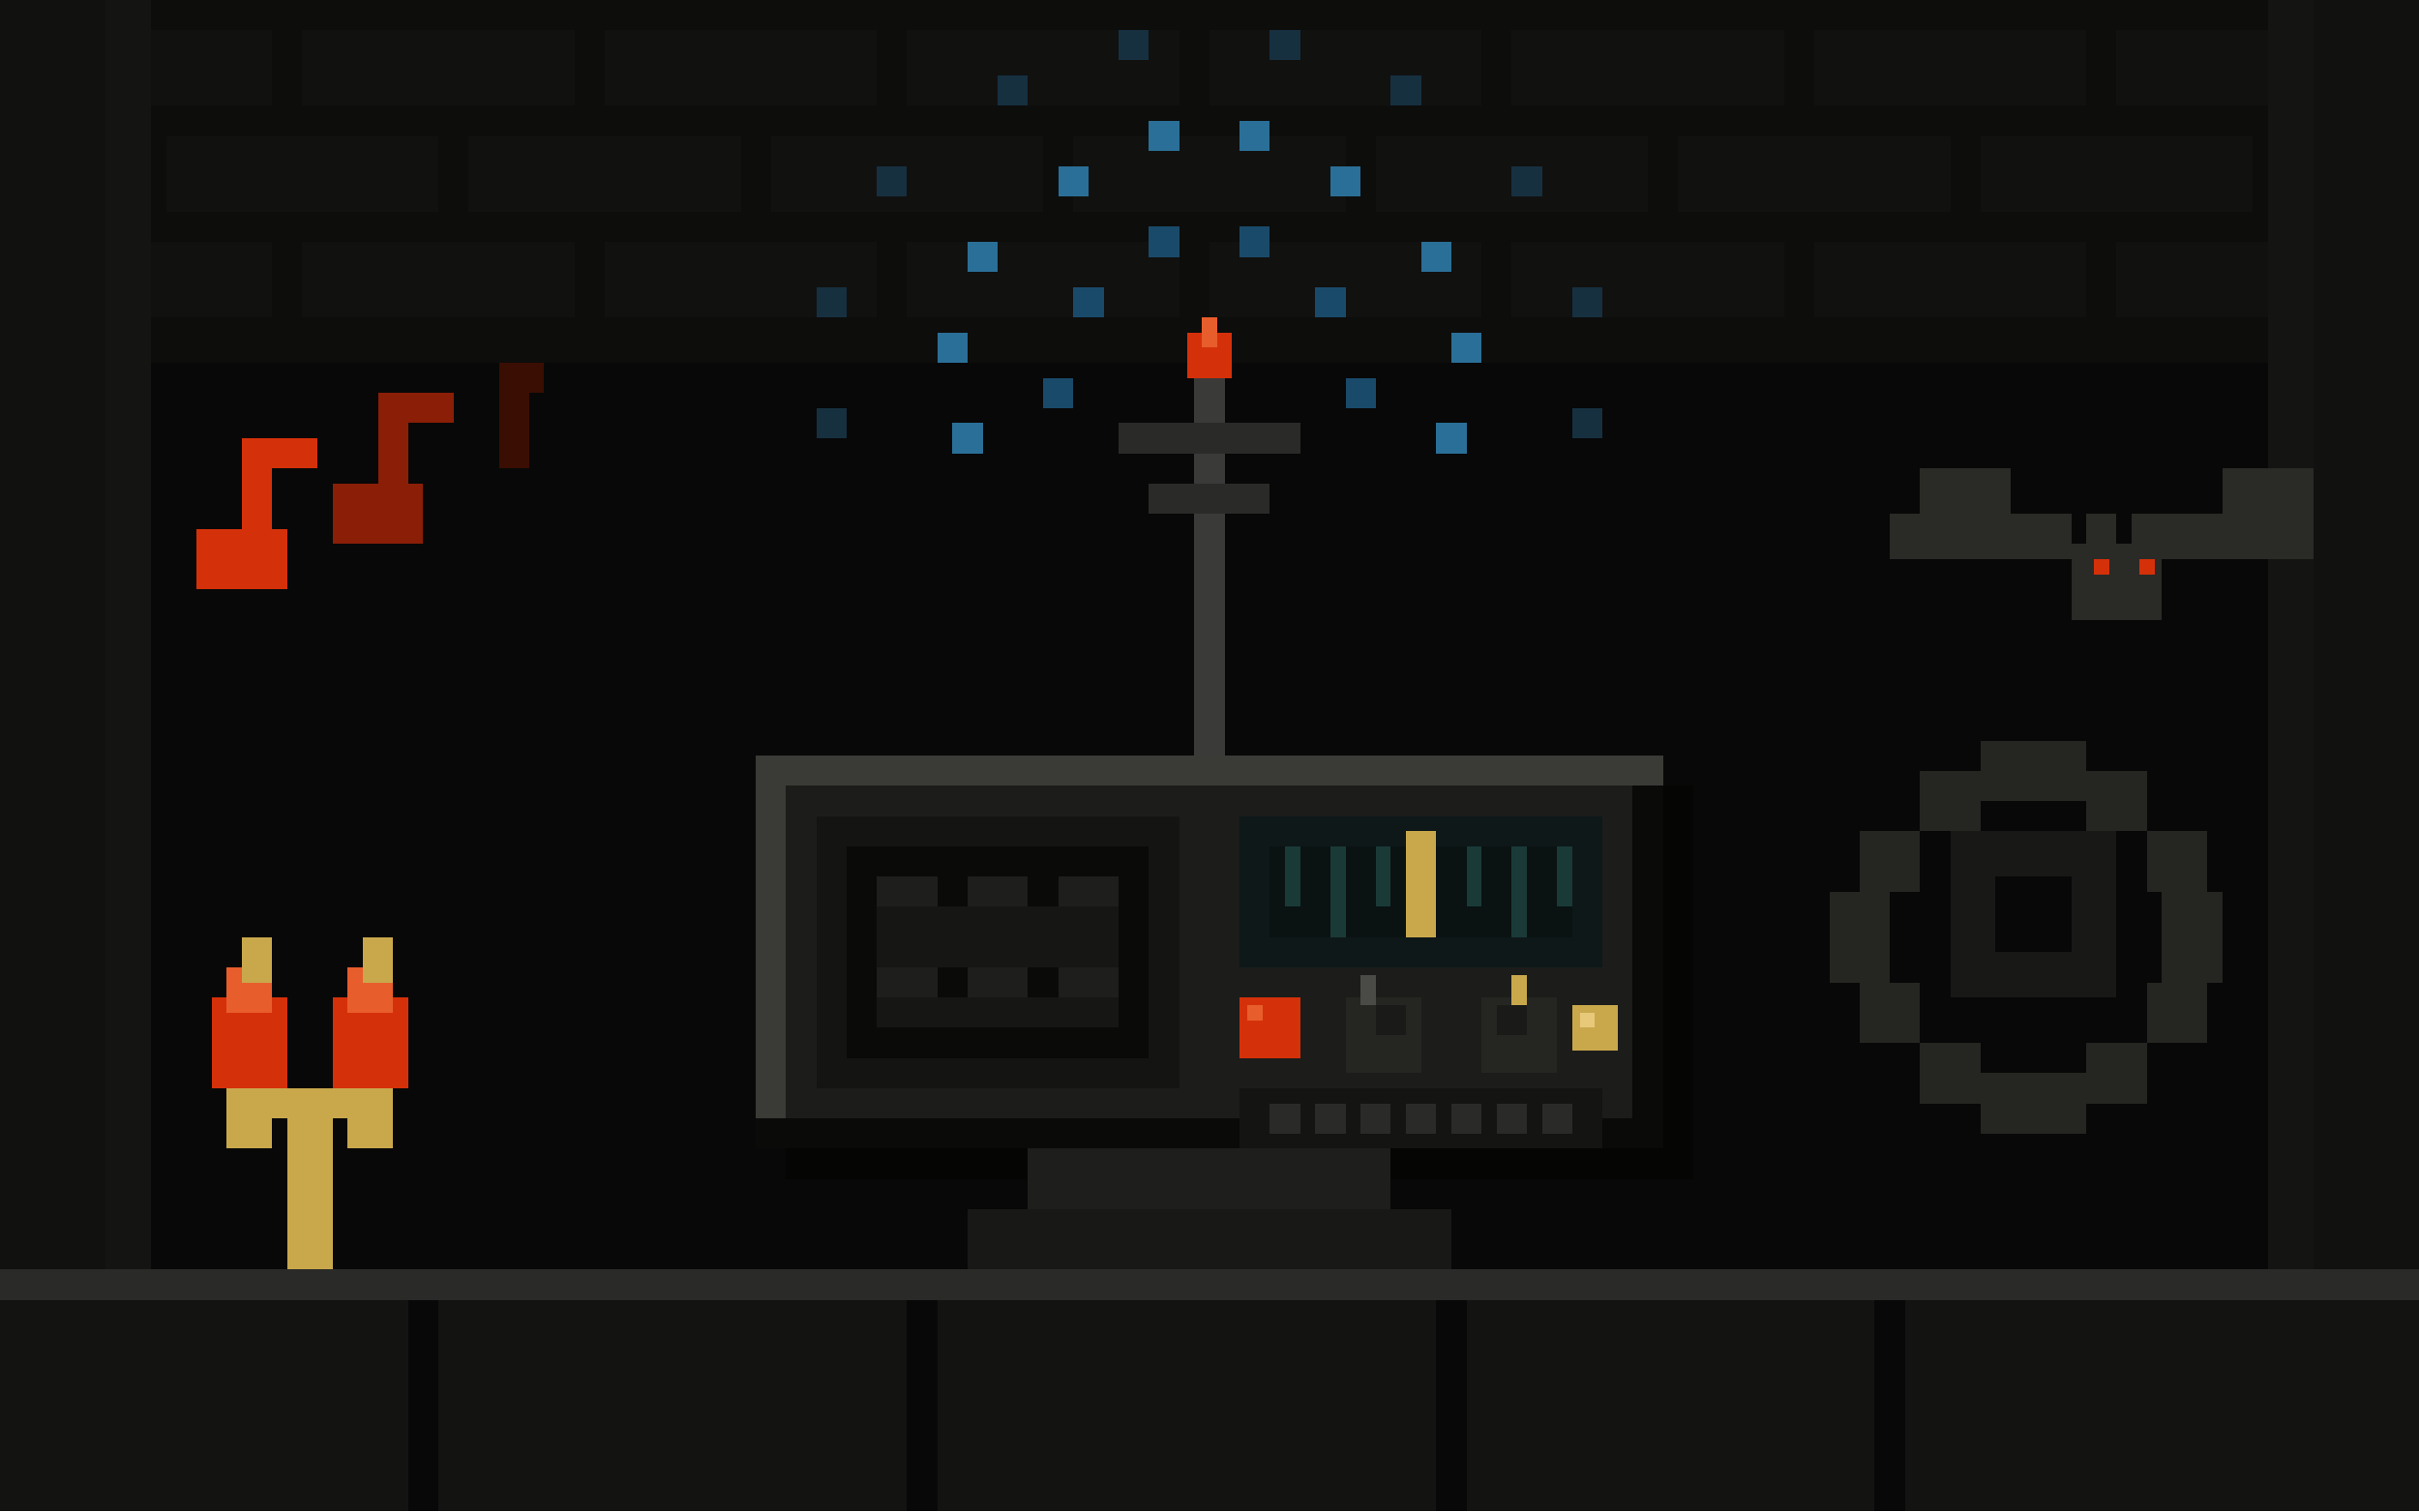
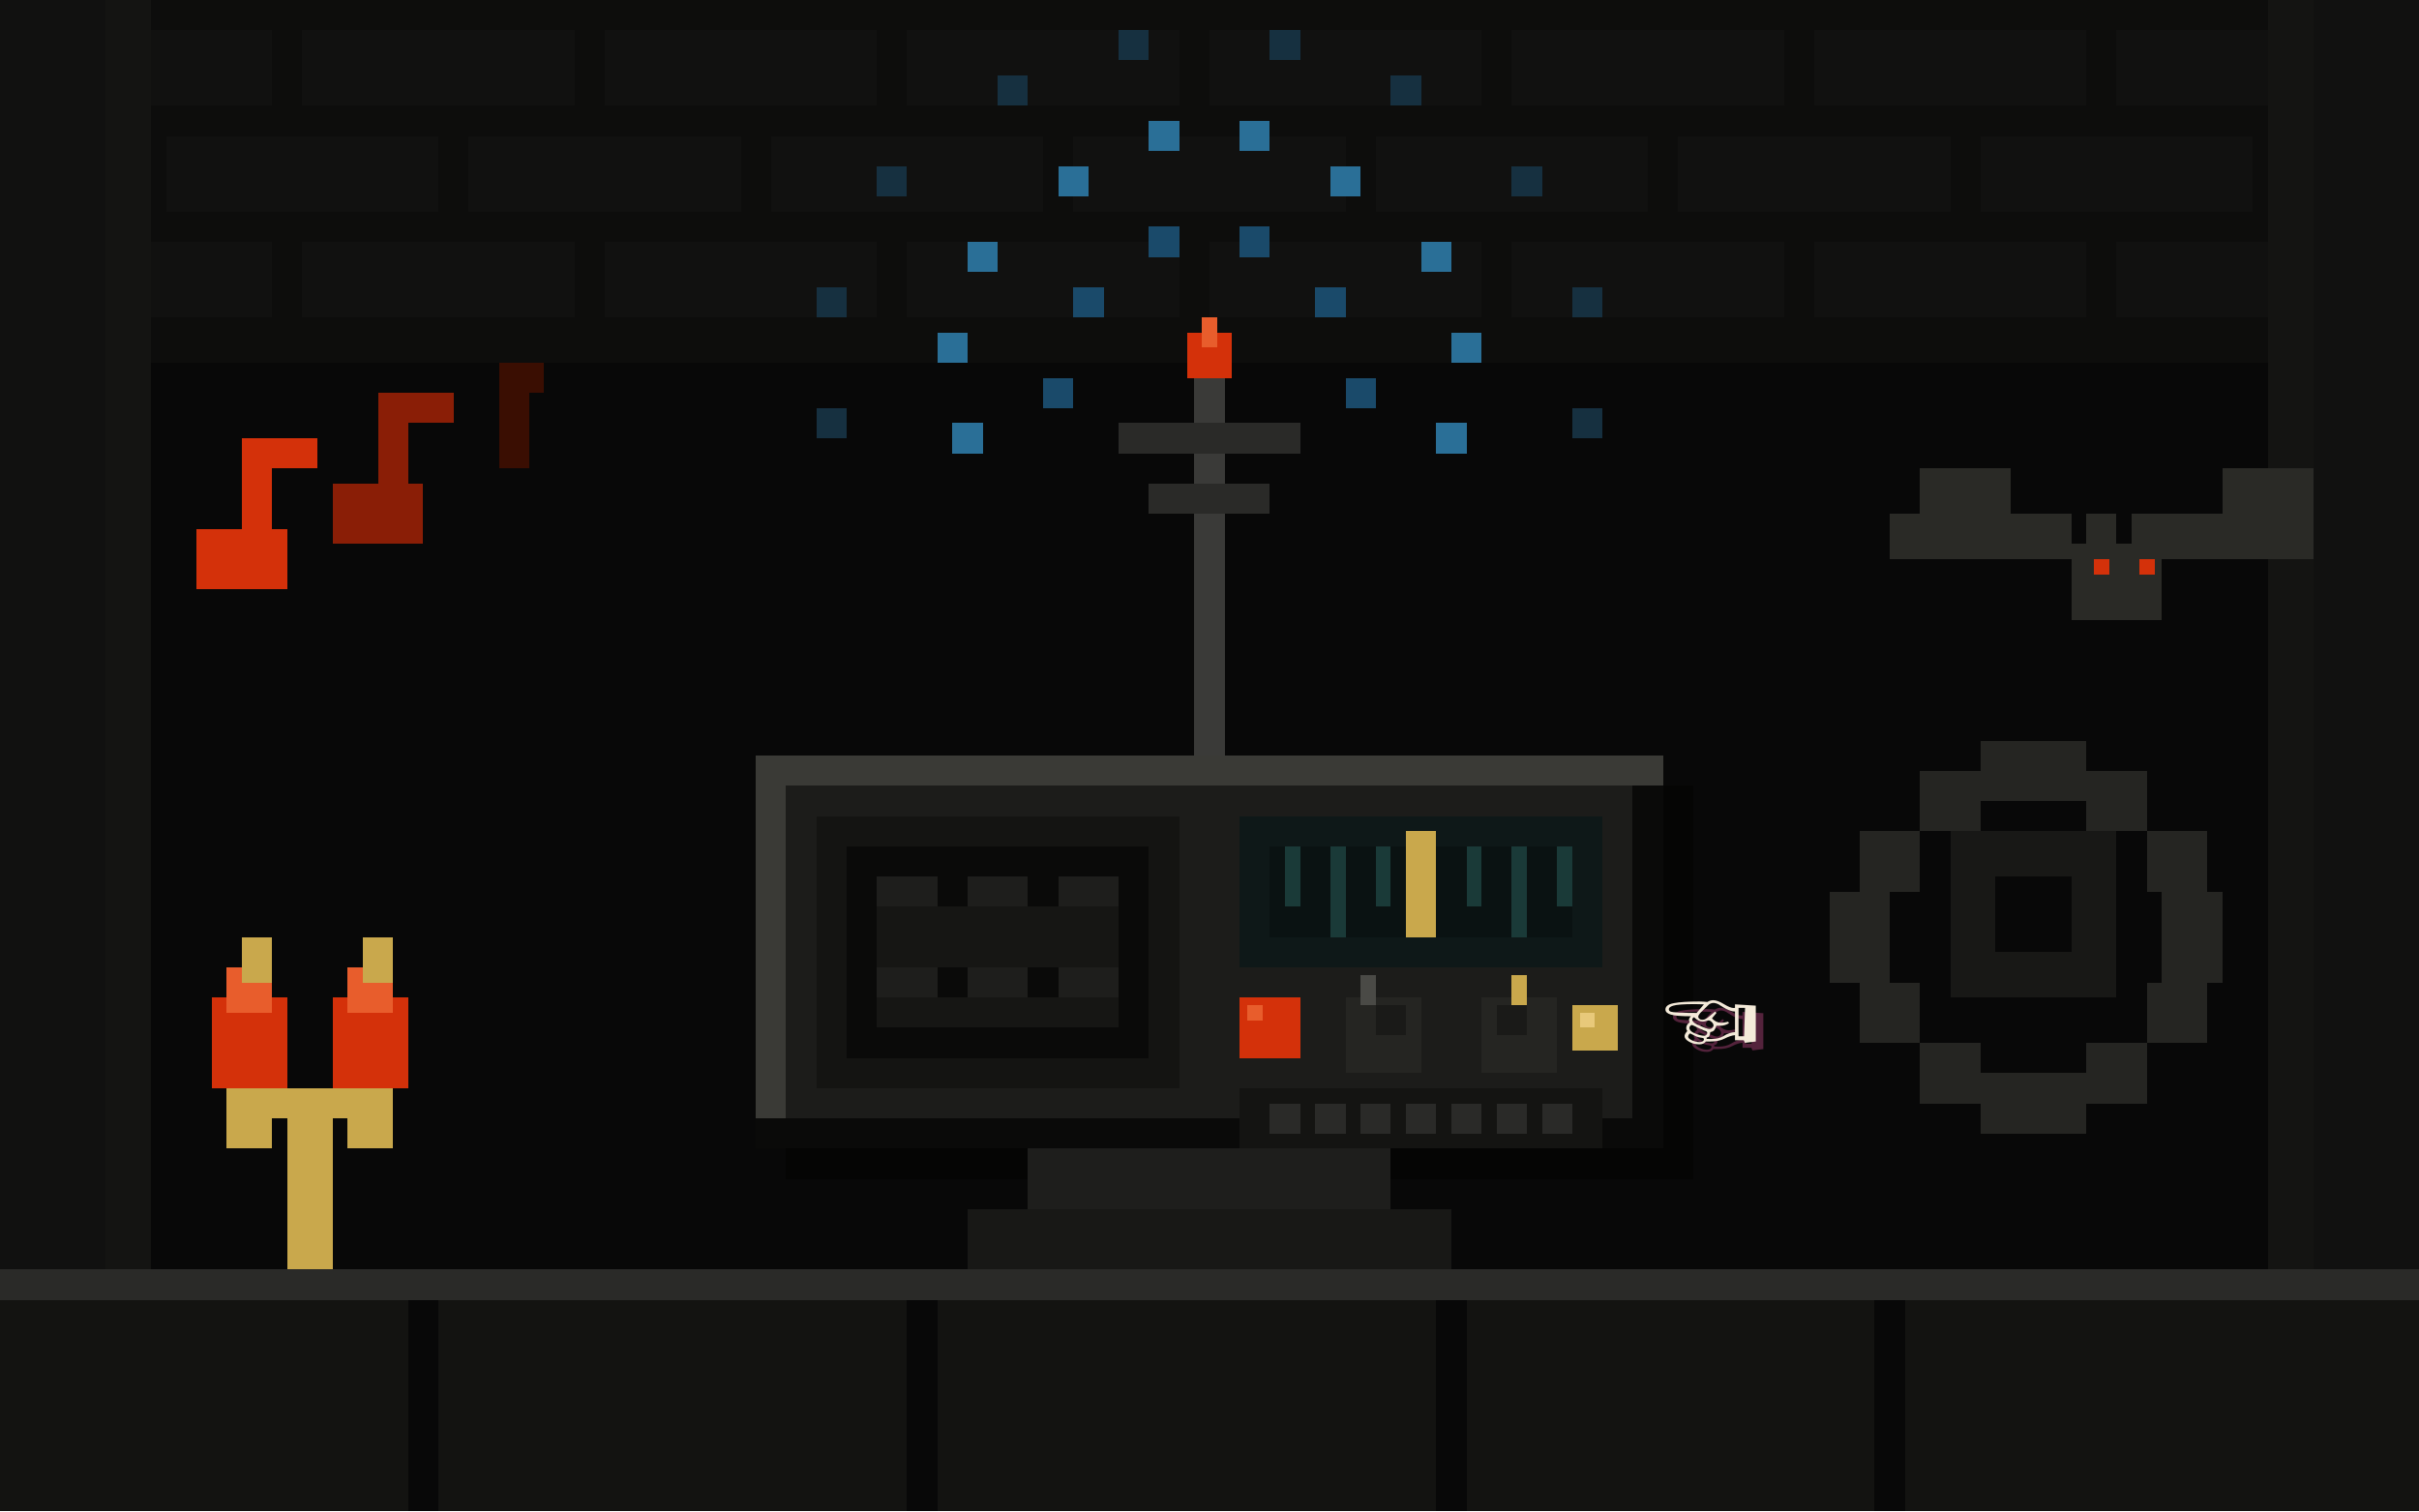
<svg xmlns="http://www.w3.org/2000/svg" viewBox="0 0 320 200" shape-rendering="crispEdges">
  <style>
  /* Signal rings — staggered outward pulse */
  #sig1 {
    animation: signal-pulse 1.8s ease-out infinite;
  }
  #sig2 {
    animation: signal-pulse 1.8s ease-out infinite;
    animation-delay: 0.5s;
  }
  #sig3 {
    animation: signal-pulse 1.8s ease-out infinite;
    animation-delay: 1.0s;
  }
  /* Antenna blink — crisp pixel flash */
  #ant-blink {
    animation: ant-flash 2.2s step-start infinite;
  }
  /* Bat — float + slow drift */
  #bat {
    transform-box: fill-box;
    transform-origin: center;
    animation: bat-drift 2.4s ease-in-out infinite alternate;
  }
  /* Candle flames — two layers, slightly offset timing */
  #flame-base {
    transform-box: fill-box;
    transform-origin: center bottom;
    animation: flicker-a 0.75s ease-in-out infinite alternate;
  }
  #flame-tip {
    transform-box: fill-box;
    transform-origin: center bottom;
    animation: flicker-b 1.05s ease-in-out infinite alternate;
    animation-delay: 0.15s;
  }
  /* Tuning needle — slow sweep across frequency dial */
  #needle {
    transform-box: fill-box;
    transform-origin: center bottom;
    animation: needle-sweep 5.5s ease-in-out infinite alternate;
  }
  /* Power indicator — slow pulse glow */
  #power-led {
    animation: led-pulse 3s ease-in-out infinite alternate;
  }

  @keyframes signal-pulse {
    0%   { opacity: 0.15; }
    15%  { opacity: 1; }
    60%  { opacity: 0.4; }
    100% { opacity: 0.1; }
  }
  @keyframes ant-flash {
    0%,  42% { opacity: 1; }
    45%, 52% { opacity: 0; }
    55%, 100%{ opacity: 1; }
  }
  @keyframes bat-drift {
    0%   { transform: translateY(0px)  rotate(-1.5deg); }
    50%  { transform: translateY(-4px) rotate(0.5deg); }
    100% { transform: translateY(-7px) rotate(2deg); }
  }
  @keyframes flicker-a {
    0%   { transform: scaleY(1)    scaleX(1);    opacity: 1; }
    35%  { transform: scaleY(0.85) scaleX(1.1);  opacity: 0.75; }
    70%  { transform: scaleY(1.08) scaleX(0.92); opacity: 0.95; }
    100% { transform: scaleY(0.9)  scaleX(1.05); opacity: 0.8; }
  }
  @keyframes flicker-b {
    0%   { transform: scaleY(1.1)  scaleX(0.9);  opacity: 0.85; }
    45%  { transform: scaleY(0.8)  scaleX(1.12); opacity: 0.6; }
    100% { transform: scaleY(1.02) scaleX(0.98); opacity: 1; }
  }
  @keyframes needle-sweep {
    0%   { transform: translateX(-10px); }
    100% { transform: translateX(10px); }
  }
  @keyframes led-pulse {
    0%   { opacity: 0.6; }
    100% { opacity: 1; }
  }
  /* Schema dot — amber pulsing indicator, clickable */
  #schema-dot {
    cursor: pointer;
    animation: schema-pulse 1.6s ease-in-out infinite alternate;
  }
  @keyframes schema-pulse {
    0%   { opacity: 0.35; }
    100% { opacity: 1; }
+   }
+   #schema-hand {
+     transform-box: fill-box;
+     transform-origin: center;
+     animation: hand-nudge 1.2s ease-in-out infinite alternate;
+   }
+   @keyframes hand-nudge {
+     0%   { transform: translateX(0px); opacity: 0.72; }
+     100% { transform: translateX(-3px); opacity: 1; }
  }
</style>
  <rect width="320" height="200" fill="#080808" />
  <rect x="0" y="0" width="320" height="48" fill="#0d0d0c" />
  <g fill="#111110">
    <rect x="0" y="4" width="36" height="10" />
    <rect x="40" y="4" width="36" height="10" />
    <rect x="80" y="4" width="36" height="10" />
    <rect x="120" y="4" width="36" height="10" />
    <rect x="160" y="4" width="36" height="10" />
    <rect x="200" y="4" width="36" height="10" />
    <rect x="240" y="4" width="36" height="10" />
    <rect x="280" y="4" width="40" height="10" />
    <rect x="0" y="18" width="18" height="10" />
    <rect x="22" y="18" width="36" height="10" />
    <rect x="62" y="18" width="36" height="10" />
    <rect x="102" y="18" width="36" height="10" />
    <rect x="142" y="18" width="36" height="10" />
    <rect x="182" y="18" width="36" height="10" />
    <rect x="222" y="18" width="36" height="10" />
    <rect x="262" y="18" width="36" height="10" />
    <rect x="302" y="18" width="18" height="10" />
    <rect x="0" y="32" width="36" height="10" />
    <rect x="40" y="32" width="36" height="10" />
    <rect x="80" y="32" width="36" height="10" />
    <rect x="120" y="32" width="36" height="10" />
    <rect x="160" y="32" width="36" height="10" />
    <rect x="200" y="32" width="36" height="10" />
    <rect x="240" y="32" width="36" height="10" />
    <rect x="280" y="32" width="40" height="10" />
  </g>
  <rect x="0" y="0" width="20" height="200" fill="#141412" />
  <rect x="0" y="0" width="14" height="200" fill="#111110" />
  <rect x="300" y="0" width="20" height="200" fill="#141412" />
  <rect x="306" y="0" width="14" height="200" fill="#111110" />
  <rect x="158" y="48" width="4" height="52" fill="#3a3a38" />
  <rect x="148" y="56" width="24" height="4" fill="#2a2a28" />
  <rect x="152" y="64" width="16" height="4" fill="#2a2a28" />
  <g id="ant-blink">
    <rect x="157" y="44" width="6" height="6" fill="#d4310a" />
    <rect x="159" y="42" width="2" height="4" fill="#e85d2c" />
  </g>
  <g id="sig1" fill="#1a4a6a">
    <rect x="152" y="30" width="4" height="4" />
    <rect x="164" y="30" width="4" height="4" />
    <rect x="142" y="38" width="4" height="4" />
    <rect x="174" y="38" width="4" height="4" />
    <rect x="138" y="50" width="4" height="4" />
    <rect x="178" y="50" width="4" height="4" />
  </g>
  <g id="sig2" fill="#2a6f97">
    <rect x="152" y="16" width="4" height="4" />
    <rect x="164" y="16" width="4" height="4" />
    <rect x="140" y="22" width="4" height="4" />
    <rect x="176" y="22" width="4" height="4" />
    <rect x="128" y="32" width="4" height="4" />
    <rect x="188" y="32" width="4" height="4" />
    <rect x="124" y="44" width="4" height="4" />
    <rect x="192" y="44" width="4" height="4" />
    <rect x="126" y="56" width="4" height="4" />
    <rect x="190" y="56" width="4" height="4" />
  </g>
  <g id="sig3" fill="#163040">
    <rect x="148" y="4" width="4" height="4" />
    <rect x="168" y="4" width="4" height="4" />
    <rect x="132" y="10" width="4" height="4" />
    <rect x="184" y="10" width="4" height="4" />
    <rect x="116" y="22" width="4" height="4" />
    <rect x="200" y="22" width="4" height="4" />
    <rect x="108" y="38" width="4" height="4" />
    <rect x="208" y="38" width="4" height="4" />
    <rect x="108" y="54" width="4" height="4" />
    <rect x="208" y="54" width="4" height="4" />
  </g>
  <rect x="104" y="104" width="120" height="52" fill="#050504" />
  <rect x="100" y="100" width="120" height="52" fill="#1c1c1a" />
  <rect x="100" y="100" width="120" height="4" fill="#3a3a36" />
  <rect x="100" y="100" width="4" height="52" fill="#3a3a36" />
  <rect x="216" y="104" width="4" height="48" fill="#0a0a09" />
  <rect x="100" y="148" width="120" height="4" fill="#0a0a09" />
  <rect x="108" y="108" width="48" height="36" fill="#141412" />
  <rect x="112" y="112" width="40" height="28" fill="#0a0a09" />
  <g fill="#1e1e1c">
    <rect x="116" y="116" width="8" height="8" />
    <rect x="128" y="116" width="8" height="8" />
    <rect x="140" y="116" width="8" height="8" />
    <rect x="116" y="128" width="8" height="8" />
    <rect x="128" y="128" width="8" height="8" />
    <rect x="140" y="128" width="8" height="8" />
    <rect x="116" y="124" width="32" height="4" fill="#161614" />
    <rect x="116" y="120" width="32" height="4" fill="#161614" />
    <rect x="116" y="132" width="32" height="4" fill="#161614" />
  </g>
  <rect x="164" y="108" width="48" height="20" fill="#0e1818" />
  <rect x="168" y="112" width="40" height="12" fill="#0a1212" />
  <g fill="#1a3a38">
    <rect x="170" y="112" width="2" height="8" />
    <rect x="176" y="112" width="2" height="12" />
    <rect x="182" y="112" width="2" height="8" />
    <rect x="188" y="112" width="2" height="12" />
    <rect x="194" y="112" width="2" height="8" />
    <rect x="200" y="112" width="2" height="12" />
    <rect x="206" y="112" width="2" height="8" />
  </g>
  <rect id="needle" x="186" y="110" width="4" height="14" fill="#c9a84c" />
  <g id="power-led">
    <rect x="164" y="132" width="8" height="8" fill="#d4310a" />
    <rect x="165" y="133" width="2" height="2" fill="#e85d2c" />
  </g>
  <rect x="178" y="132" width="10" height="10" fill="#252522" />
  <rect x="180" y="129" width="2" height="4" fill="#4a4a46" />
  <rect x="182" y="133" width="4" height="4" fill="#1a1a18" />
  <rect x="196" y="132" width="10" height="10" fill="#252522" />
  <rect x="200" y="129" width="2" height="4" fill="#c9a84c" />
  <rect x="198" y="133" width="4" height="4" fill="#1a1a18" />
  <g id="schema-dot" style="cursor:pointer">
    <rect x="208" y="133" width="6" height="6" fill="#c9a84c" />
    <rect x="209" y="134" width="2" height="2" fill="#e8c97a" />
  </g>
+   <g id="schema-hand" aria-hidden="true">
+     <text x="221" y="141" fill="#7c3158" opacity="0.65" font-size="16" font-family="Georgia, serif">☜</text>
+     <text x="220" y="140" fill="#f4ead9" font-size="16" font-family="Georgia, serif">☜</text>
+   </g>
  <rect x="164" y="144" width="48" height="8" fill="#141412" />
  <g fill="#2a2a28">
    <rect x="168" y="146" width="4" height="4" />
    <rect x="174" y="146" width="4" height="4" />
    <rect x="180" y="146" width="4" height="4" />
    <rect x="186" y="146" width="4" height="4" />
    <rect x="192" y="146" width="4" height="4" />
    <rect x="198" y="146" width="4" height="4" />
    <rect x="204" y="146" width="4" height="4" />
  </g>
  <rect x="136" y="152" width="48" height="8" fill="#1e1e1c" />
  <rect x="128" y="160" width="64" height="8" fill="#181816" />
  <rect x="0" y="168" width="320" height="4" fill="#2a2a28" />
  <g fill="#131311">
    <rect x="0" y="172" width="54" height="28" />
    <rect x="58" y="172" width="62" height="28" />
    <rect x="124" y="172" width="66" height="28" />
    <rect x="194" y="172" width="54" height="28" />
    <rect x="252" y="172" width="68" height="28" />
  </g>
  <g fill="#080808">
    <rect x="54" y="172" width="4" height="28" />
    <rect x="120" y="172" width="4" height="28" />
    <rect x="190" y="172" width="4" height="28" />
    <rect x="248" y="172" width="4" height="28" />
  </g>
  <g fill="#d4310a">
    <rect x="32" y="58" width="10" height="4" />
    <rect x="32" y="62" width="4" height="14" />
    <rect x="26" y="70" width="12" height="8" />
  </g>
  <g fill="#8a1e06">
    <rect x="50" y="52" width="10" height="4" />
    <rect x="50" y="56" width="4" height="14" />
    <rect x="44" y="64" width="12" height="8" />
  </g>
  <g fill="#3a0e02">
    <rect x="66" y="48" width="6" height="4" />
    <rect x="66" y="52" width="4" height="10" />
  </g>
  <g fill="#252522">
    <rect x="246" y="110" width="8" height="8" />
    <rect x="254" y="102" width="8" height="8" />
    <rect x="262" y="98" width="14" height="8" />
    <rect x="276" y="102" width="8" height="8" />
    <rect x="284" y="110" width="8" height="8" />
    <rect x="286" y="118" width="8" height="12" />
    <rect x="284" y="130" width="8" height="8" />
    <rect x="276" y="138" width="8" height="8" />
    <rect x="262" y="142" width="14" height="8" />
    <rect x="254" y="138" width="8" height="8" />
    <rect x="246" y="130" width="8" height="8" />
    <rect x="242" y="118" width="8" height="12" />
    <rect x="258" y="110" width="22" height="22" fill="#181816" />
    <rect x="264" y="116" width="10" height="10" fill="#080808" />
  </g>
  <g fill="#c9a84c">
    <rect x="38" y="148" width="6" height="20" />
    <rect x="30" y="144" width="6" height="8" />
    <rect x="46" y="144" width="6" height="8" />
    <rect x="30" y="144" width="22" height="4" />
  </g>
  <g id="flame-base" fill="#d4310a">
    <rect x="28" y="132" width="10" height="12" />
    <rect x="44" y="132" width="10" height="12" />
  </g>
  <g id="flame-tip">
    <g fill="#e85d2c">
      <rect x="30" y="128" width="6" height="6" />
      <rect x="46" y="128" width="6" height="6" />
    </g>
    <g fill="#c9a84c">
      <rect x="32" y="124" width="4" height="6" />
      <rect x="48" y="124" width="4" height="6" />
    </g>
  </g>
  <g id="bat" fill="#2a2a26">
    <rect x="274" y="72" width="12" height="10" />
    <rect x="258" y="68" width="16" height="6" />
    <rect x="254" y="62" width="12" height="8" />
    <rect x="250" y="68" width="8" height="6" />
    <rect x="286" y="68" width="16" height="6" />
    <rect x="294" y="62" width="12" height="8" />
    <rect x="298" y="68" width="8" height="6" />
    <rect x="276" y="68" width="4" height="4" />
    <rect x="282" y="68" width="4" height="4" />
    <rect x="277" y="74" width="2" height="2" fill="#d4310a" />
    <rect x="283" y="74" width="2" height="2" fill="#d4310a" />
  </g>
</svg>
